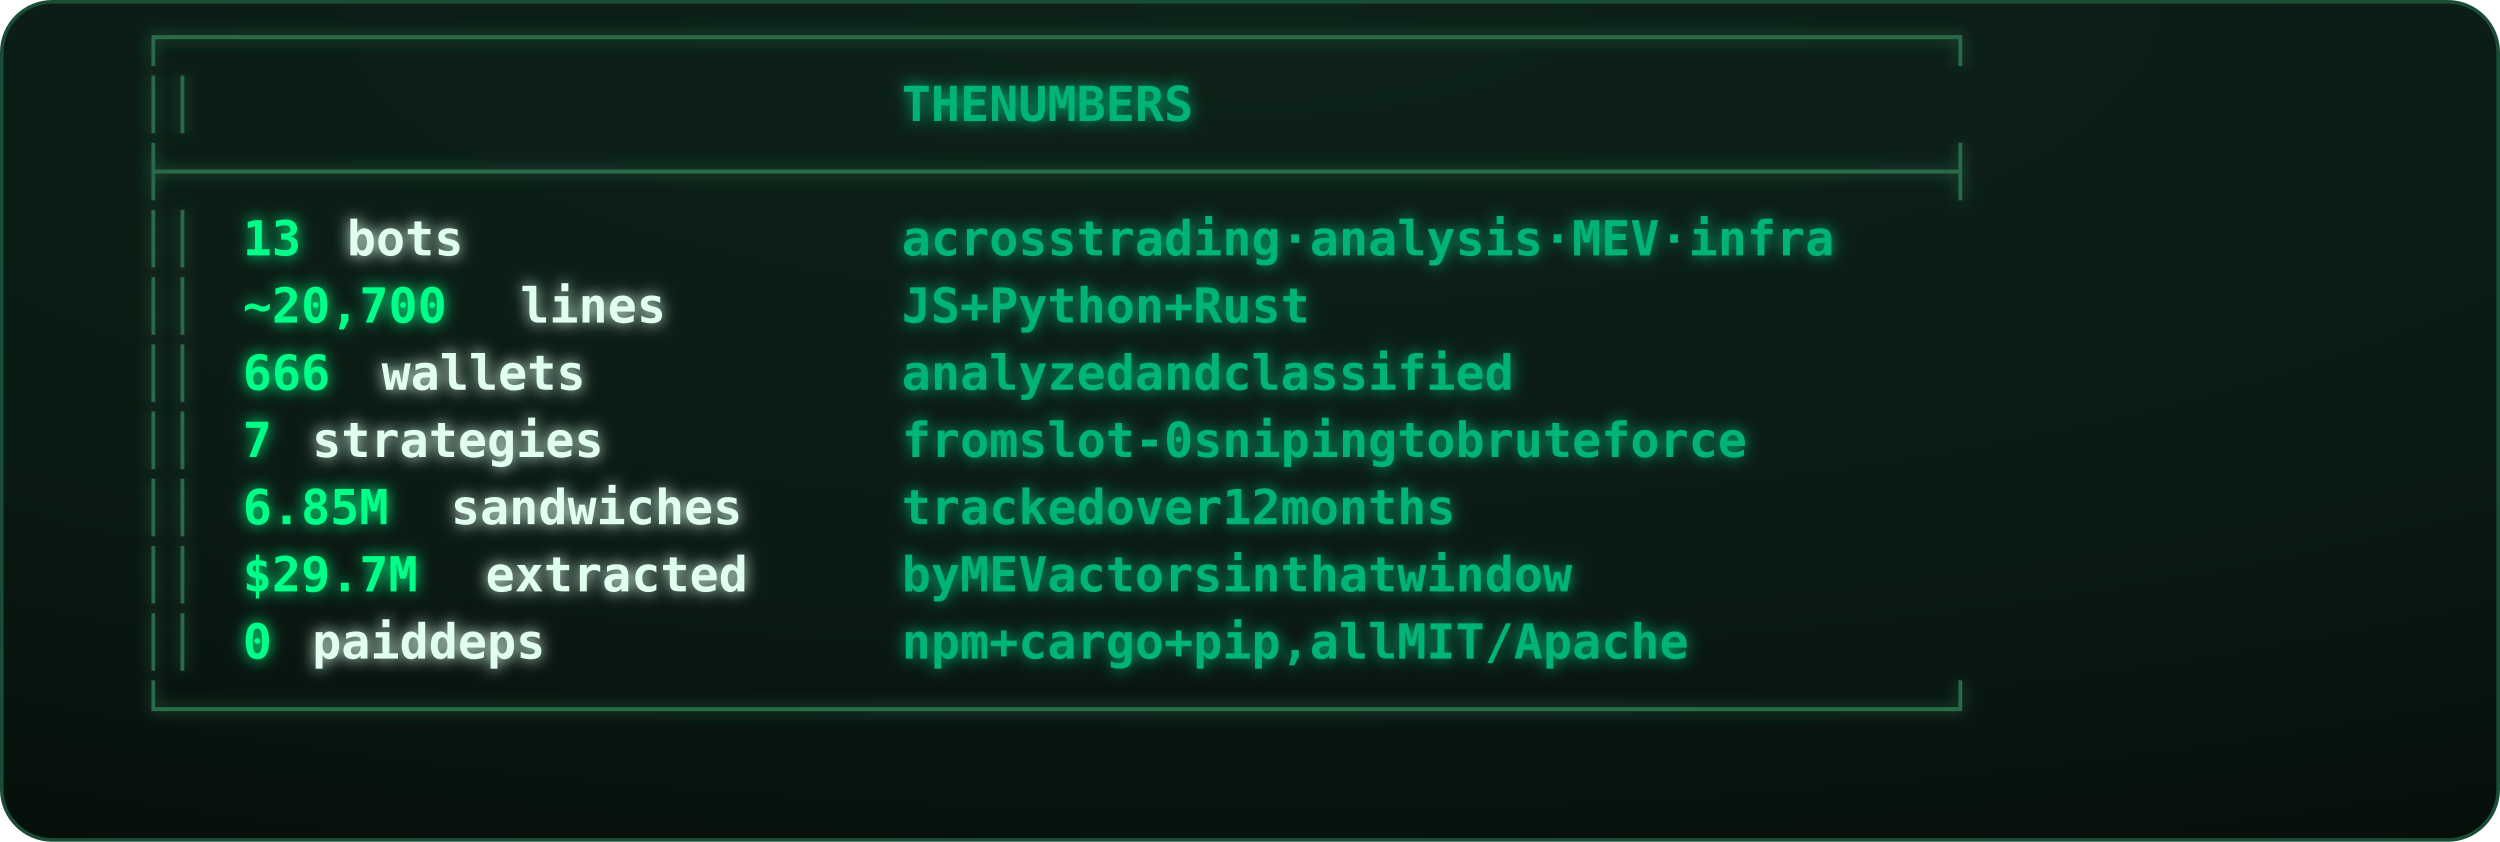
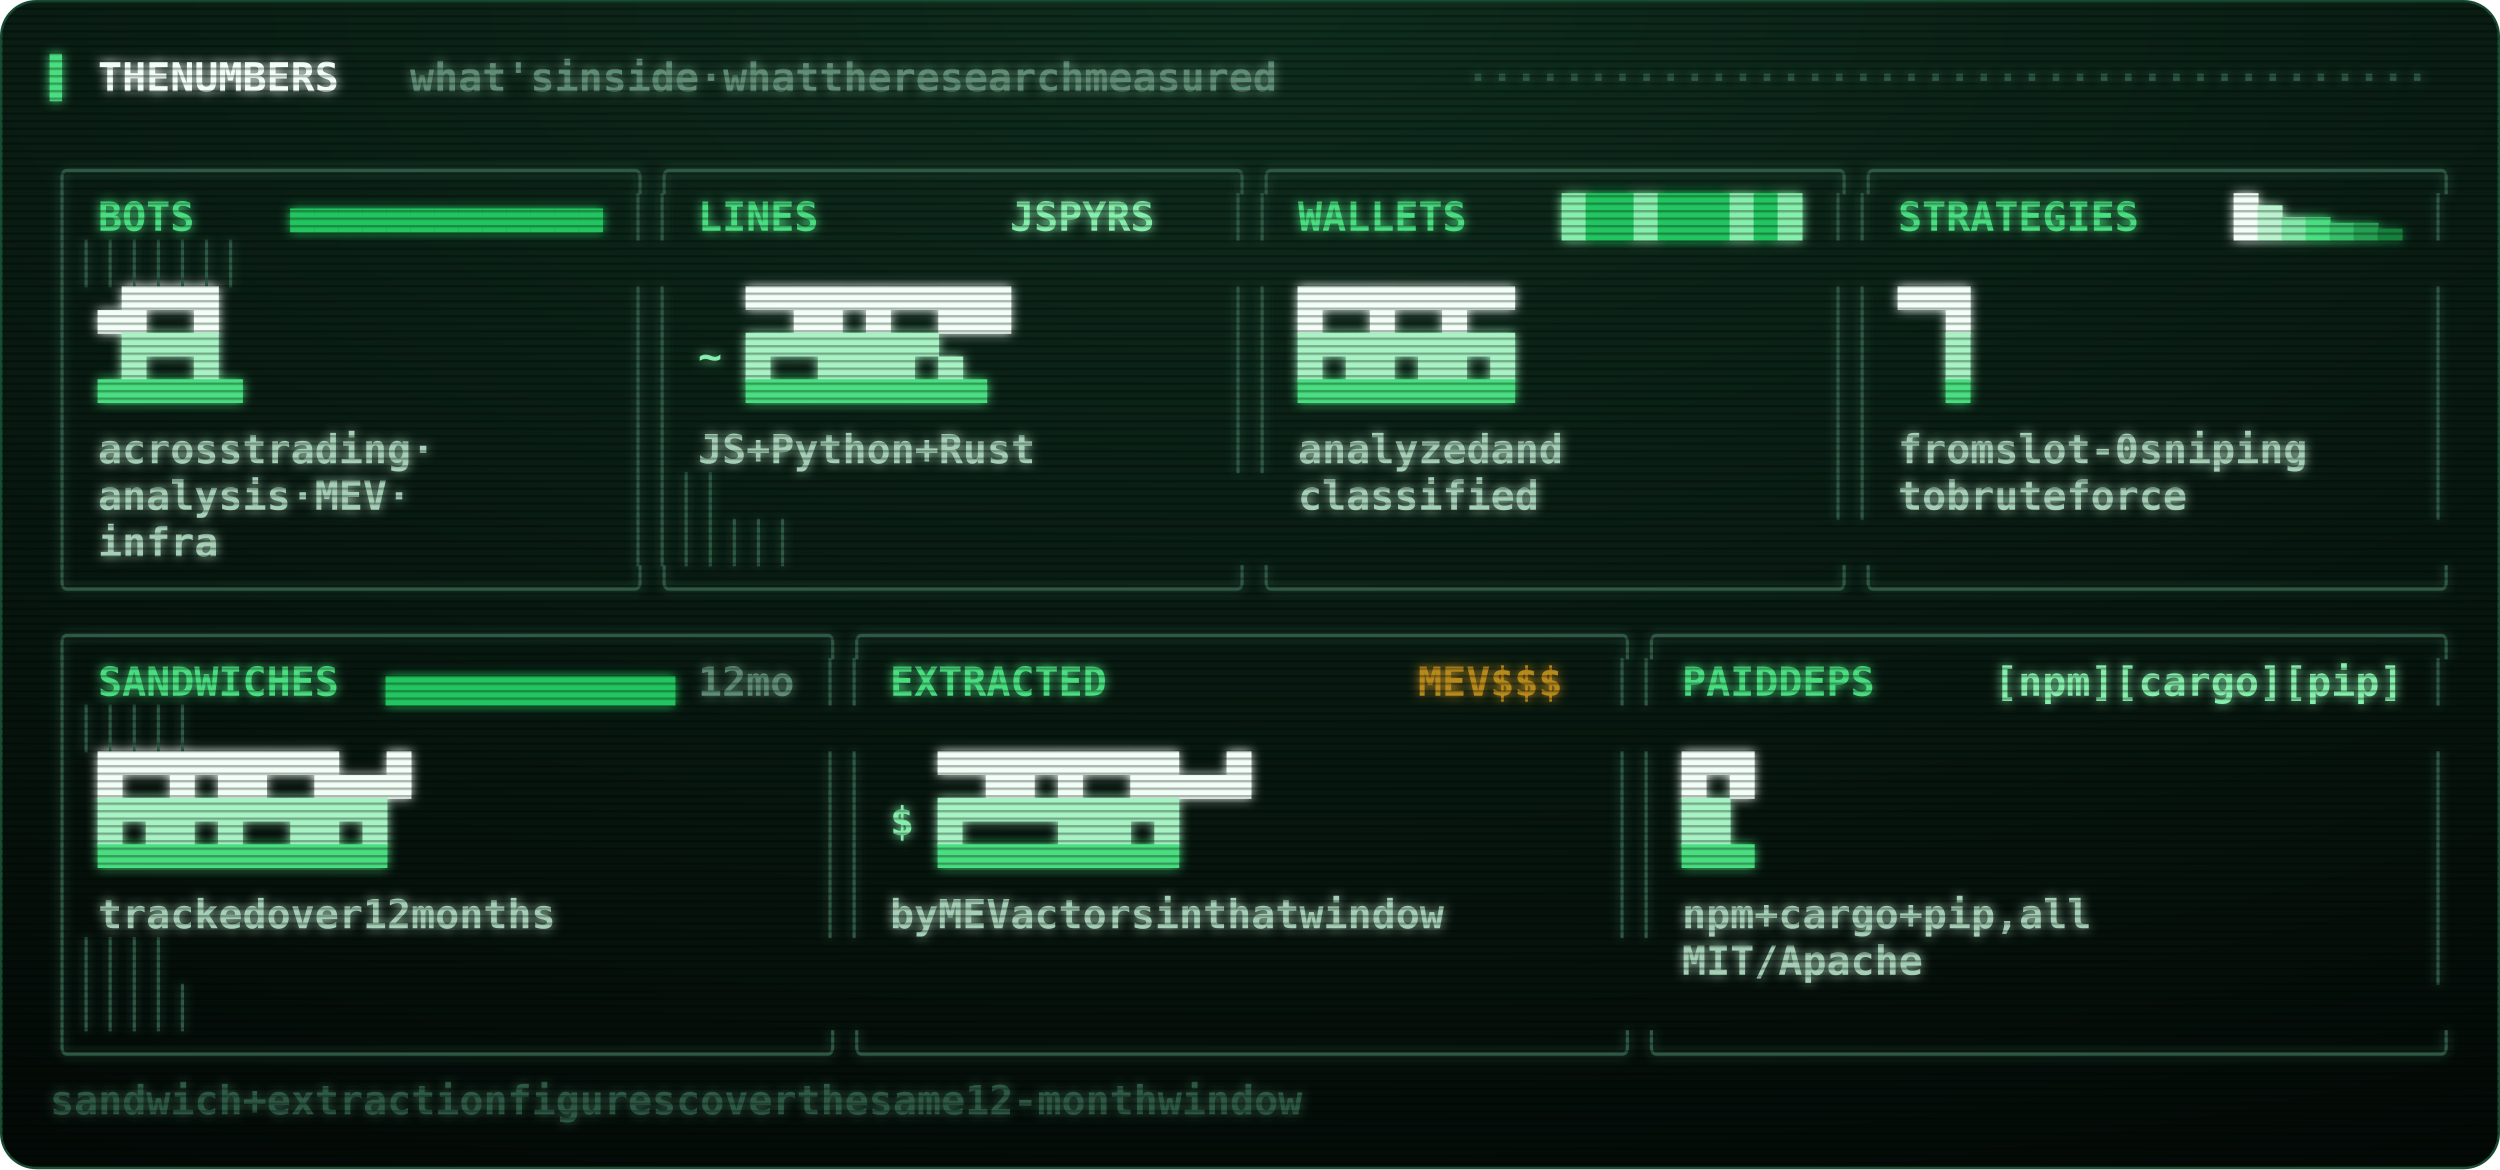
- <svg xmlns="http://www.w3.org/2000/svg" width="692" height="233" viewBox="0 0 692 233">
+ <svg xmlns="http://www.w3.org/2000/svg" width="1000" height="467.7" viewBox="0 0 1000 467.7">
  <defs>
-     <radialGradient id="bg" cx="0.5" cy="0" r="1.2">
-       <stop offset="0" stop-color="#0d2219" />
-       <stop offset="0.6" stop-color="#0a1a14" />
-       <stop offset="1" stop-color="#050d09" />
+     <radialGradient id="bg" cx="0.5" cy="0" r="1.1">
+       <stop offset="0" stop-color="#0f2e1e" />
+       <stop offset="0.6" stop-color="#07170f" />
+       <stop offset="1" stop-color="#030906" />
    </radialGradient>
+     <pattern id="scan" width="4" height="3" patternUnits="userSpaceOnUse">
+       <rect width="4" height="1" fill="#000" opacity="0.28" />
+     </pattern>
    <filter id="glow" x="-5%" y="-20%" width="110%" height="140%">
-       <feGaussianBlur stdDeviation="2" result="b" />
+       <feGaussianBlur stdDeviation="2.2" result="b" />
      <feMerge>
        <feMergeNode in="b" />
        <feMergeNode in="SourceGraphic" />
      </feMerge>
    </filter>
  </defs>
-   <rect x="0.5" y="0.5" width="691" height="232" rx="14" fill="url(#bg)" stroke="#1a4d35" />
-   <g font-family="Menlo,Consolas,'DejaVu Sans Mono','Liberation Mono','Courier New',monospace" font-size="13.4" font-weight="700" filter="url(#glow)">
-     <text y="14.9">
-       <tspan x="38.4 48.0 57.6 67.2 76.8 86.4 96.0 105.6 115.2 124.8 134.4 144.0 153.6 163.2 172.8 182.4 192.0 201.6 211.2 220.8 230.4 240.0 249.6 259.2 268.8 278.4 288.0 297.6 307.2 316.8 326.4 336.0 345.6 355.2 364.8 374.4 384.0 393.6 403.2 412.8 422.4 432.0 441.6 451.2 460.8 470.4 480.0 489.6 499.2 508.8 518.4 528.0 537.6 547.2 556.8 566.4 576.0 585.6 595.2 604.8 614.4 624.0 633.6" fill="#2a6b4a">┌─────────────────────────────────────────────────────────────┐</tspan>
+   <rect x="0.5" y="0.5" width="999" height="466.7" rx="14" fill="url(#bg)" stroke="#174d32" />
+   <g font-family="Menlo,Consolas,'DejaVu Sans Mono','Liberation Mono','Courier New',monospace" font-size="16" font-weight="700" filter="url(#glow)">
+     <text y="36.5">
+       <tspan x="20" fill="#4ade80">▌</tspan>
+       <tspan x="39.2 48.8 58.4 77.6 87.2 96.8 106.4 116 125.6 135.2" fill="#f2fff7">THENUMBERS</tspan>
+       <tspan x="164 173.6 183.2 192.8 202.4 212 231.2 240.8 250.4 260 269.6 279.2 298.4 317.6 327.2 336.8 346.4 365.6 375.2 384.8 404 413.6 423.2 432.8 442.4 452 461.6 471.2 490.4 500 509.6 519.2 528.8 538.4 548 557.6" fill="#5f8d75">what'sinside·whattheresearchmeasured</tspan>
+       <tspan x="586.4 596 605.6 615.2 624.8 634.4 644 653.6 663.2 672.8 682.4 692 701.6 711.2 720.8 730.4 740 749.6 759.2 768.8 778.4 788 797.6 807.2 816.8 826.4 836 845.6 855.2 864.8 874.4 884 893.6 903.2 912.8 922.4 932 941.6 951.2 960.8" fill="#2e5a44">········································</tspan>
    </text>
-     <text y="33.5">
-       <tspan x="38.4 633.6" fill="#2a6b4a">││</tspan>
-       <tspan x="249.6 259.2 268.8 297.6 307.2 316.8 326.4 336.0 345.6 355.2" fill="#00b376">THENUMBERS</tspan>
+     <text y="73.7">
+       <tspan x="20 29.6 39.2 48.8 58.4 68 77.6 87.2 96.8 106.4 116 125.6 135.2 144.8 154.4 164 173.6 183.2 192.8 202.4 212 221.6 231.2 240.8 250.4 260 269.6 279.2 288.8 298.4 308 317.6 327.2 336.8 346.4 356 365.6 375.2 384.8 394.4 404 413.6 423.2 432.8 442.4 452 461.6 471.2 480.8 490.4 500 509.6 519.2 528.8 538.4 548 557.6 567.2 576.8 586.4 596 605.6 615.2 624.8 634.4 644 653.6 663.2 672.8 682.4 692 701.6 711.2 720.8 730.4 740 749.6 759.2 768.8 778.4 788 797.6 807.2 816.8 826.4 836 845.6 855.2 864.8 874.4 884 893.6 903.2 912.8 922.4 932 941.6 951.2 960.8 970.4" fill="#2e5a44">╭───────────────────────╮╭───────────────────────╮╭───────────────────────╮╭───────────────────────╮</tspan>
    </text>
-     <text y="52.1">
-       <tspan x="38.4 48.0 57.6 67.2 76.8 86.4 96.0 105.6 115.2 124.8 134.4 144.0 153.6 163.2 172.8 182.4 192.0 201.6 211.2 220.8 230.4 240.0 249.6 259.2 268.8 278.4 288.0 297.6 307.2 316.8 326.4 336.0 345.6 355.2 364.8 374.4 384.0 393.6 403.2 412.8 422.4 432.0 441.6 451.2 460.8 470.4 480.0 489.6 499.2 508.8 518.4 528.0 537.6 547.2 556.8 566.4 576.0 585.6 595.2 604.8 614.4 624.0 633.6" fill="#2a6b4a">├─────────────────────────────────────────────────────────────┤</tspan>
+     <text y="92.3">
+       <tspan x="20" fill="#2e5a44">│</tspan>
+       <tspan x="39.2 48.8 58.4 68" fill="#4ade80">BOTS</tspan>
+       <tspan x="116 125.6 135.2 144.8 154.4 164 173.6 183.2 192.8 202.4 212 221.6 231.2" fill="#22c55e">■■■■■■■■■■■■■</tspan>
+       <tspan x="250.4 260" fill="#2e5a44">││</tspan>
+       <tspan x="279.2 288.8 298.4 308 317.6" fill="#4ade80">LINES</tspan>
+       <tspan x="404 413.6 432.8 442.4 461.6 471.2" fill="#86efac">JSPYRS</tspan>
+       <tspan x="490.4 500" fill="#2e5a44">││</tspan>
+       <tspan x="519.2 528.8 538.4 548 557.6 567.2 576.8" fill="#4ade80">WALLETS</tspan>
+       <tspan x="624.8" fill="#86efac">█</tspan>
+       <tspan x="634.4 644" fill="#22c55e">██</tspan>
+       <tspan x="653.6" fill="#86efac">█</tspan>
+       <tspan x="663.2 672.8 682.4" fill="#22c55e">███</tspan>
+       <tspan x="692" fill="#86efac">█</tspan>
+       <tspan x="701.6" fill="#22c55e">█</tspan>
+       <tspan x="711.2" fill="#86efac">█</tspan>
+       <tspan x="730.4 740" fill="#2e5a44">││</tspan>
+       <tspan x="759.2 768.8 778.4 788 797.6 807.2 816.8 826.4 836 845.6" fill="#4ade80">STRATEGIES</tspan>
+       <tspan x="893.6" fill="#f2fff7">█</tspan>
+       <tspan x="903.2" fill="#baf4cf">▆</tspan>
+       <tspan x="912.8" fill="#82e9a8">▄</tspan>
+       <tspan x="922.4" fill="#4ade80">▄</tspan>
+       <tspan x="932" fill="#38bf6a">▃</tspan>
+       <tspan x="941.6" fill="#279f53">▃</tspan>
+       <tspan x="951.2" fill="#15803d">▂</tspan>
+       <tspan x="970.4" fill="#2e5a44">│</tspan>
    </text>
-     <text y="70.7">
-       <tspan x="38.4 633.6" fill="#2a6b4a">││</tspan>
-       <tspan x="67.2 76.8" fill="#00ff88">13</tspan>
-       <tspan x="96.0 105.6 115.2 124.8" fill="#e0fff0">bots</tspan>
-       <tspan x="249.6 259.2 268.8 278.4 288.0 297.6 316.8 326.4 336.0 345.6 355.2 364.8 374.4 393.6 412.8 422.4 432.0 441.6 451.2 460.8 470.4 480.0 499.2 518.4 528.0 537.6 556.8 576.0 585.6 595.2 604.8 614.4" fill="#00b376">acrosstrading·analysis·MEV·infra</tspan>
+     <text y="110.9">
+       <tspan x="20 250.4 260 490.4 500 730.4 740 970.4" fill="#2e5a44">││││││││</tspan>
    </text>
-     <text y="89.3">
-       <tspan x="38.4 633.6" fill="#2a6b4a">││</tspan>
-       <tspan x="67.2 76.8 86.4 96.0 105.6 115.2 124.8" fill="#00ff88">~20,700</tspan>
-       <tspan x="144.0 153.6 163.2 172.8 182.4" fill="#e0fff0">lines</tspan>
-       <tspan x="249.6 259.2 278.4 297.6 307.2 316.8 326.4 336.0 345.6 364.8 384.0 393.6 403.2 412.8" fill="#00b376">JS+Python+Rust</tspan>
+     <text y="129.5">
+       <tspan x="20" fill="#2e5a44">│</tspan>
+       <tspan x="39.2 48.8 77.6 87.2 96.8" fill="#f2fff7">▄█▀▀█</tspan>
+       <tspan x="250.4 260" fill="#2e5a44">││</tspan>
+       <tspan x="298.4 308 317.6 336.8 346.4 356 394.4 404 413.6 432.8 452" fill="#f2fff7">▀▀██▀█▀▀███</tspan>
+       <tspan x="490.4 500" fill="#2e5a44">││</tspan>
+       <tspan x="519.2 528.8 538.4 557.6 567.2 576.8 596 605.6 615.2" fill="#f2fff7">█▀▀█▀▀█▀▀</tspan>
+       <tspan x="730.4 740" fill="#2e5a44">││</tspan>
+       <tspan x="759.2 768.8 778.4" fill="#f2fff7">▀▀█</tspan>
+       <tspan x="970.4" fill="#2e5a44">│</tspan>
    </text>
-     <text y="107.9">
-       <tspan x="38.4 643.2" fill="#2a6b4a">││</tspan>
-       <tspan x="67.2 76.8 86.4" fill="#00ff88">666</tspan>
-       <tspan x="105.6 115.2 124.8 134.4 144.0 153.6 163.2" fill="#e0fff0">wallets</tspan>
-       <tspan x="249.6 259.2 268.8 278.4 288.0 297.6 307.2 316.8 336.0 345.6 355.2 374.4 384.0 393.6 403.2 412.8 422.4 432.0 441.6 451.2 460.8" fill="#00b376">analyzedandclassified</tspan>
+     <text y="148.1">
+       <tspan x="20" fill="#2e5a44">│</tspan>
+       <tspan x="48.8 77.6 87.2 96.8" fill="#a7f3c4">█▀▀█</tspan>
+       <tspan x="250.4 260" fill="#2e5a44">││</tspan>
+       <tspan x="279.2" fill="#86efac">~</tspan>
+       <tspan x="298.4 308 317.6 336.8 356 413.6 432.8 442.4 452" fill="#a7f3c4">█▀▀████▀▄</tspan>
+       <tspan x="490.4 500" fill="#2e5a44">││</tspan>
+       <tspan x="519.2 528.8 538.4 557.6 567.2 576.8 596 605.6 615.2" fill="#a7f3c4">█▀██▀██▀█</tspan>
+       <tspan x="730.4 740" fill="#2e5a44">││</tspan>
+       <tspan x="778.4" fill="#a7f3c4">█</tspan>
+       <tspan x="970.4" fill="#2e5a44">│</tspan>
    </text>
-     <text y="126.5">
-       <tspan x="38.4 633.6" fill="#2a6b4a">││</tspan>
-       <tspan x="67.2" fill="#00ff88">7</tspan>
-       <tspan x="86.4 96.0 105.6 115.2 124.8 134.4 144.0 153.6 163.2 172.8" fill="#e0fff0">strategies</tspan>
-       <tspan x="249.6 259.2 268.8 278.4 297.6 307.2 316.8 326.4 336.0 345.6 364.8 374.4 384.0 393.6 403.2 412.8 422.4 441.6 451.2 470.4 480.0 489.6 499.2 508.8 528.0 537.6 547.2 556.8 566.4" fill="#00b376">fromslot-0snipingtobruteforce</tspan>
+     <text y="166.7">
+       <tspan x="20" fill="#2e5a44">│</tspan>
+       <tspan x="39.2 48.8 58.4 77.6 87.2 96.8" fill="#4ade80">▀▀▀▀▀▀</tspan>
+       <tspan x="250.4 260" fill="#2e5a44">││</tspan>
+       <tspan x="298.4 308 317.6 336.8 346.4 356 375.2 413.6 432.8 452" fill="#4ade80">▀▀▀▀▀▀▀▀▀▀</tspan>
+       <tspan x="490.4 500" fill="#2e5a44">││</tspan>
+       <tspan x="519.2 528.8 538.4 557.6 567.2 576.8 596 605.6 615.2" fill="#4ade80">▀▀▀▀▀▀▀▀▀</tspan>
+       <tspan x="730.4 740" fill="#2e5a44">││</tspan>
+       <tspan x="778.4" fill="#4ade80">▀</tspan>
+       <tspan x="970.4" fill="#2e5a44">│</tspan>
    </text>
-     <text y="145.1">
-       <tspan x="38.4 633.6" fill="#2a6b4a">││</tspan>
-       <tspan x="67.2 76.8 86.4 96.0 105.6" fill="#00ff88">6.85M</tspan>
-       <tspan x="124.8 134.4 144.0 153.6 163.2 172.8 182.4 192.0 201.6 211.2" fill="#e0fff0">sandwiches</tspan>
-       <tspan x="249.6 259.2 268.8 278.4 288.0 297.6 307.2 326.4 336.0 345.6 355.2 374.4 384.0 403.2 412.8 422.4 432.0 441.6 451.2" fill="#00b376">trackedover12months</tspan>
+     <text y="185.3">
+       <tspan x="20" fill="#2e5a44">│</tspan>
+       <tspan x="39.2 48.8 58.4 68 77.6 87.2 106.4 116 125.6 135.2 144.8 154.4 164 183.2" fill="#a5cfb6">acrosstrading·</tspan>
+       <tspan x="250.4 260" fill="#2e5a44">││</tspan>
+       <tspan x="279.2 288.8 308 327.2 336.8 346.4 356 365.6 375.2 394.4 413.6 423.2 432.8 442.4" fill="#a5cfb6">JS+Python+Rust</tspan>
+       <tspan x="490.4 500" fill="#2e5a44">││</tspan>
+       <tspan x="519.2 528.8 538.4 548 557.6 567.2 576.8 586.4 605.6 615.2 624.8" fill="#a5cfb6">analyzedand</tspan>
+       <tspan x="730.4 740" fill="#2e5a44">││</tspan>
+       <tspan x="759.2 768.8 778.4 788 807.2 816.8 826.4 836 845.6 855.2 874.4 884 893.6 903.2 912.8 922.4 932" fill="#a5cfb6">fromslot-0sniping</tspan>
+       <tspan x="970.4" fill="#2e5a44">│</tspan>
    </text>
-     <text y="163.7">
-       <tspan x="38.4 633.6" fill="#2a6b4a">││</tspan>
-       <tspan x="67.2 76.8 86.4 96.0 105.6 115.2" fill="#00ff88">$29.7M</tspan>
-       <tspan x="134.4 144.0 153.6 163.2 172.8 182.4 192.0 201.6 211.2" fill="#e0fff0">extracted</tspan>
-       <tspan x="249.6 259.2 278.4 288.0 297.6 316.8 326.4 336.0 345.6 355.2 364.8 384.0 393.6 412.8 422.4 432.0 441.6 460.8 470.4 480.0 489.6 499.2 508.8" fill="#00b376">byMEVactorsinthatwindow</tspan>
+     <text y="203.9">
+       <tspan x="20" fill="#2e5a44">│</tspan>
+       <tspan x="39.2 48.8 58.4 68 77.6 87.2 96.8 106.4 125.6 144.8 154.4 164 183.2" fill="#a5cfb6">analysis·MEV·</tspan>
+       <tspan x="250.4 260 490.4 500" fill="#2e5a44">││││</tspan>
+       <tspan x="519.2 528.8 538.4 548 557.6 567.2 576.8 586.4 596 605.6" fill="#a5cfb6">classified</tspan>
+       <tspan x="730.4 740" fill="#2e5a44">││</tspan>
+       <tspan x="759.2 768.8 788 797.6 807.2 816.8 826.4 845.6 855.2 864.8 874.4 884" fill="#a5cfb6">tobruteforce</tspan>
+       <tspan x="970.4" fill="#2e5a44">│</tspan>
    </text>
-     <text y="182.3">
-       <tspan x="38.4 633.6" fill="#2a6b4a">││</tspan>
-       <tspan x="67.2" fill="#00ff88">0</tspan>
-       <tspan x="86.4 96.0 105.6 115.2 134.4 144.0 153.6 163.2" fill="#e0fff0">paiddeps</tspan>
-       <tspan x="249.6 259.2 268.8 288.0 307.2 316.8 326.4 336.0 345.6 364.8 384.0 393.6 403.2 412.8 432.0 441.6 451.2 470.4 480.0 489.6 499.2 508.8 518.4 528.0 537.6 547.2 556.8" fill="#00b376">npm+cargo+pip,allMIT/Apache</tspan>
+     <text y="222.5">
+       <tspan x="20" fill="#2e5a44">│</tspan>
+       <tspan x="39.2 48.8 58.4 68 77.6" fill="#a5cfb6">infra</tspan>
+       <tspan x="250.4 260 490.4 500 730.4 740 970.4" fill="#2e5a44">│││││││</tspan>
    </text>
-     <text y="200.9">
-       <tspan x="38.4 48.0 57.6 67.2 76.8 86.4 96.0 105.6 115.2 124.8 134.4 144.0 153.6 163.2 172.8 182.4 192.0 201.6 211.2 220.8 230.4 240.0 249.6 259.2 268.8 278.4 288.0 297.6 307.2 316.8 326.4 336.0 345.6 355.2 364.8 374.4 384.0 393.6 403.2 412.8 422.4 432.0 441.6 451.2 460.8 470.4 480.0 489.6 499.2 508.8 518.4 528.0 537.6 547.2 556.8 566.4 576.0 585.6 595.2 604.8 614.4 624.0 633.6" fill="#2a6b4a">└─────────────────────────────────────────────────────────────┘</tspan>
+     <text y="241.1">
+       <tspan x="20 29.6 39.2 48.8 58.4 68 77.6 87.2 96.8 106.4 116 125.6 135.2 144.8 154.4 164 173.6 183.2 192.8 202.4 212 221.6 231.2 240.8 250.4 260 269.6 279.2 288.8 298.4 308 317.6 327.2 336.8 346.4 356 365.6 375.2 384.8 394.4 404 413.6 423.2 432.8 442.4 452 461.6 471.2 480.8 490.4 500 509.6 519.2 528.8 538.4 548 557.6 567.2 576.8 586.4 596 605.6 615.2 624.8 634.4 644 653.6 663.2 672.8 682.4 692 701.6 711.2 720.8 730.4 740 749.6 759.2 768.8 778.4 788 797.6 807.2 816.8 826.4 836 845.6 855.2 864.8 874.4 884 893.6 903.2 912.8 922.4 932 941.6 951.2 960.8 970.4" fill="#2e5a44">╰───────────────────────╯╰───────────────────────╯╰───────────────────────╯╰───────────────────────╯</tspan>
+     </text>
+     <text y="259.7">
+       <tspan x="20 29.6 39.2 48.8 58.4 68 77.6 87.2 96.8 106.4 116 125.6 135.2 144.8 154.4 164 173.6 183.2 192.8 202.4 212 221.6 231.2 240.8 250.4 260 269.6 279.2 288.8 298.4 308 317.6 327.2 336.8 346.4 356 365.6 375.2 384.8 394.4 404 413.6 423.2 432.8 442.4 452 461.6 471.2 480.8 490.4 500 509.6 519.2 528.8 538.4 548 557.6 567.2 576.8 586.4 596 605.6 615.2 624.8 634.4 644 653.6 663.2 672.8 682.4 692 701.6 711.2 720.8 730.4 740 749.6 759.2 768.8 778.4 788 797.6 807.2 816.8 826.4 836 845.6 855.2 864.8 874.4 884 893.6 903.2 912.8 922.4 932 941.6 951.2 960.8 970.4" fill="#2e5a44">╭───────────────────────────────╮╭───────────────────────────────╮╭────────────────────────────────╮</tspan>
+     </text>
+     <text y="278.3">
+       <tspan x="20" fill="#2e5a44">│</tspan>
+       <tspan x="39.2 48.8 58.4 68 77.6 87.2 96.8 106.4 116 125.6" fill="#4ade80">SANDWICHES</tspan>
+       <tspan x="154.4 164 173.6 183.2 192.8 202.4 212 221.6 231.2 240.8 250.4 260" fill="#22c55e">▅▅▅▅▅▅▅▅▅▅▅▅</tspan>
+       <tspan x="279.2 288.8 298.4 308" fill="#5f8d75">12mo</tspan>
+       <tspan x="327.2 336.8" fill="#2e5a44">││</tspan>
+       <tspan x="356 365.6 375.2 384.8 394.4 404 413.6 423.2 432.8" fill="#4ade80">EXTRACTED</tspan>
+       <tspan x="567.2 576.8 586.4 605.6 615.2 624.8" fill="#b88a1a">MEV$$$</tspan>
+       <tspan x="644 653.6" fill="#2e5a44">││</tspan>
+       <tspan x="672.8 682.4 692 701.6 720.8 730.4 740 749.6" fill="#4ade80">PAIDDEPS</tspan>
+       <tspan x="797.6 807.2 816.8 826.4 836 845.6 855.2 864.8 874.4 884 893.6 903.2 912.8 922.4 932 941.6 951.2" fill="#86efac">[npm][cargo][pip]</tspan>
+       <tspan x="970.4" fill="#2e5a44">│</tspan>
+     </text>
+     <text y="296.9">
+       <tspan x="20 327.2 336.8 644 653.6 970.4" fill="#2e5a44">││││││</tspan>
+     </text>
+     <text y="315.5">
+       <tspan x="20" fill="#2e5a44">│</tspan>
+       <tspan x="39.2 48.8 58.4 96.8 106.4 116 135.2 144.8 154.4 173.6 183.2 202.4 212" fill="#f2fff7">█▀▀█▀██▀▀█▄▄█</tspan>
+       <tspan x="327.2 336.8" fill="#2e5a44">││</tspan>
+       <tspan x="375.2 384.8 394.4 413.6 423.2 432.8 471.2 480.8 490.4 509.6 519.2 538.4 548" fill="#f2fff7">▀▀██▀█▀▀██▄▄█</tspan>
+       <tspan x="644 653.6" fill="#2e5a44">││</tspan>
+       <tspan x="672.8 682.4 692" fill="#f2fff7">█▀█</tspan>
+       <tspan x="970.4" fill="#2e5a44">│</tspan>
+     </text>
+     <text y="334.1">
+       <tspan x="20" fill="#2e5a44">│</tspan>
+       <tspan x="39.2 48.8 58.4 96.8 106.4 116 135.2 144.8 154.4 173.6 192.8 212" fill="#a7f3c4">█▀██▀█▀▀██▀█</tspan>
+       <tspan x="327.2 336.8" fill="#2e5a44">││</tspan>
+       <tspan x="356" fill="#86efac">$</tspan>
+       <tspan x="375.2 384.8 394.4 413.6 423.2 432.8 490.4 509.6 528.8 548" fill="#a7f3c4">█▀▀▀▀███▀█</tspan>
+       <tspan x="644 653.6" fill="#2e5a44">││</tspan>
+       <tspan x="672.8 692" fill="#a7f3c4">██</tspan>
+       <tspan x="970.4" fill="#2e5a44">│</tspan>
+     </text>
+     <text y="352.7">
+       <tspan x="20" fill="#2e5a44">│</tspan>
+       <tspan x="39.2 48.8 58.4 77.6 96.8 106.4 116 135.2 144.8 154.4 173.6 212" fill="#4ade80">▀▀▀▀▀▀▀▀▀▀▀▀</tspan>
+       <tspan x="327.2 336.8" fill="#2e5a44">││</tspan>
+       <tspan x="375.2 384.8 394.4 413.6 423.2 432.8 452 490.4 509.6 548" fill="#4ade80">▀▀▀▀▀▀▀▀▀▀</tspan>
+       <tspan x="644 653.6" fill="#2e5a44">││</tspan>
+       <tspan x="672.8 682.4 692" fill="#4ade80">▀▀▀</tspan>
+       <tspan x="970.4" fill="#2e5a44">│</tspan>
+     </text>
+     <text y="371.3">
+       <tspan x="20" fill="#2e5a44">│</tspan>
+       <tspan x="39.2 48.8 58.4 68 77.6 87.2 96.8 116 125.6 135.2 144.8 164 173.6 192.8 202.4 212 221.6 231.2 240.8" fill="#a5cfb6">trackedover12months</tspan>
+       <tspan x="327.2 336.8" fill="#2e5a44">││</tspan>
+       <tspan x="356 365.6 384.8 394.4 404 423.2 432.8 442.4 452 461.6 471.2 490.4 500 519.2 528.8 538.4 548 567.2 576.8 586.4 596 605.6 615.2" fill="#a5cfb6">byMEVactorsinthatwindow</tspan>
+       <tspan x="644 653.6" fill="#2e5a44">││</tspan>
+       <tspan x="672.8 682.4 692 711.2 730.4 740 749.6 759.2 768.8 788 807.2 816.8 826.4 836 855.2 864.8 874.4" fill="#a5cfb6">npm+cargo+pip,all</tspan>
+       <tspan x="970.4" fill="#2e5a44">│</tspan>
+     </text>
+     <text y="389.9">
+       <tspan x="20 327.2 336.8 644 653.6" fill="#2e5a44">│││││</tspan>
+       <tspan x="672.8 682.4 692 701.6 711.2 720.8 730.4 740 749.6 759.2" fill="#a5cfb6">MIT/Apache</tspan>
+       <tspan x="970.4" fill="#2e5a44">│</tspan>
+     </text>
+     <text y="408.5">
+       <tspan x="20 327.2 336.8 644 653.6 970.4" fill="#2e5a44">││││││</tspan>
+     </text>
+     <text y="427.1">
+       <tspan x="20 29.6 39.2 48.8 58.4 68 77.6 87.2 96.8 106.4 116 125.6 135.2 144.8 154.4 164 173.6 183.2 192.8 202.4 212 221.6 231.2 240.8 250.4 260 269.6 279.2 288.8 298.4 308 317.6 327.2 336.8 346.4 356 365.6 375.2 384.8 394.4 404 413.6 423.2 432.8 442.4 452 461.6 471.2 480.8 490.4 500 509.6 519.2 528.8 538.4 548 557.6 567.2 576.8 586.4 596 605.6 615.2 624.8 634.4 644 653.6 663.2 672.8 682.4 692 701.6 711.2 720.8 730.4 740 749.6 759.2 768.8 778.4 788 797.6 807.2 816.8 826.4 836 845.6 855.2 864.8 874.4 884 893.6 903.2 912.8 922.4 932 941.6 951.2 960.8 970.4" fill="#2e5a44">╰───────────────────────────────╯╰───────────────────────────────╯╰────────────────────────────────╯</tspan>
+     </text>
+     <text y="445.7">
+       <tspan x="20 29.6 39.2 48.8 58.4 68 77.6 87.2 106.4 125.6 135.2 144.8 154.4 164 173.6 183.2 192.8 202.4 212 231.2 240.8 250.4 260 269.6 279.2 288.8 308 317.6 327.2 336.8 346.4 365.6 375.2 384.8 404 413.6 423.2 432.8 452 461.6 471.2 480.8 490.4 500 509.6 519.2 538.4 548 557.6 567.2 576.8 586.4" fill="#2e5a44">sandwich+extractionfigurescoverthesame12-monthwindow</tspan>
    </text>
  </g>
+   <rect x="0.5" y="0.5" width="999" height="466.7" rx="14" fill="url(#scan)" />
</svg>
